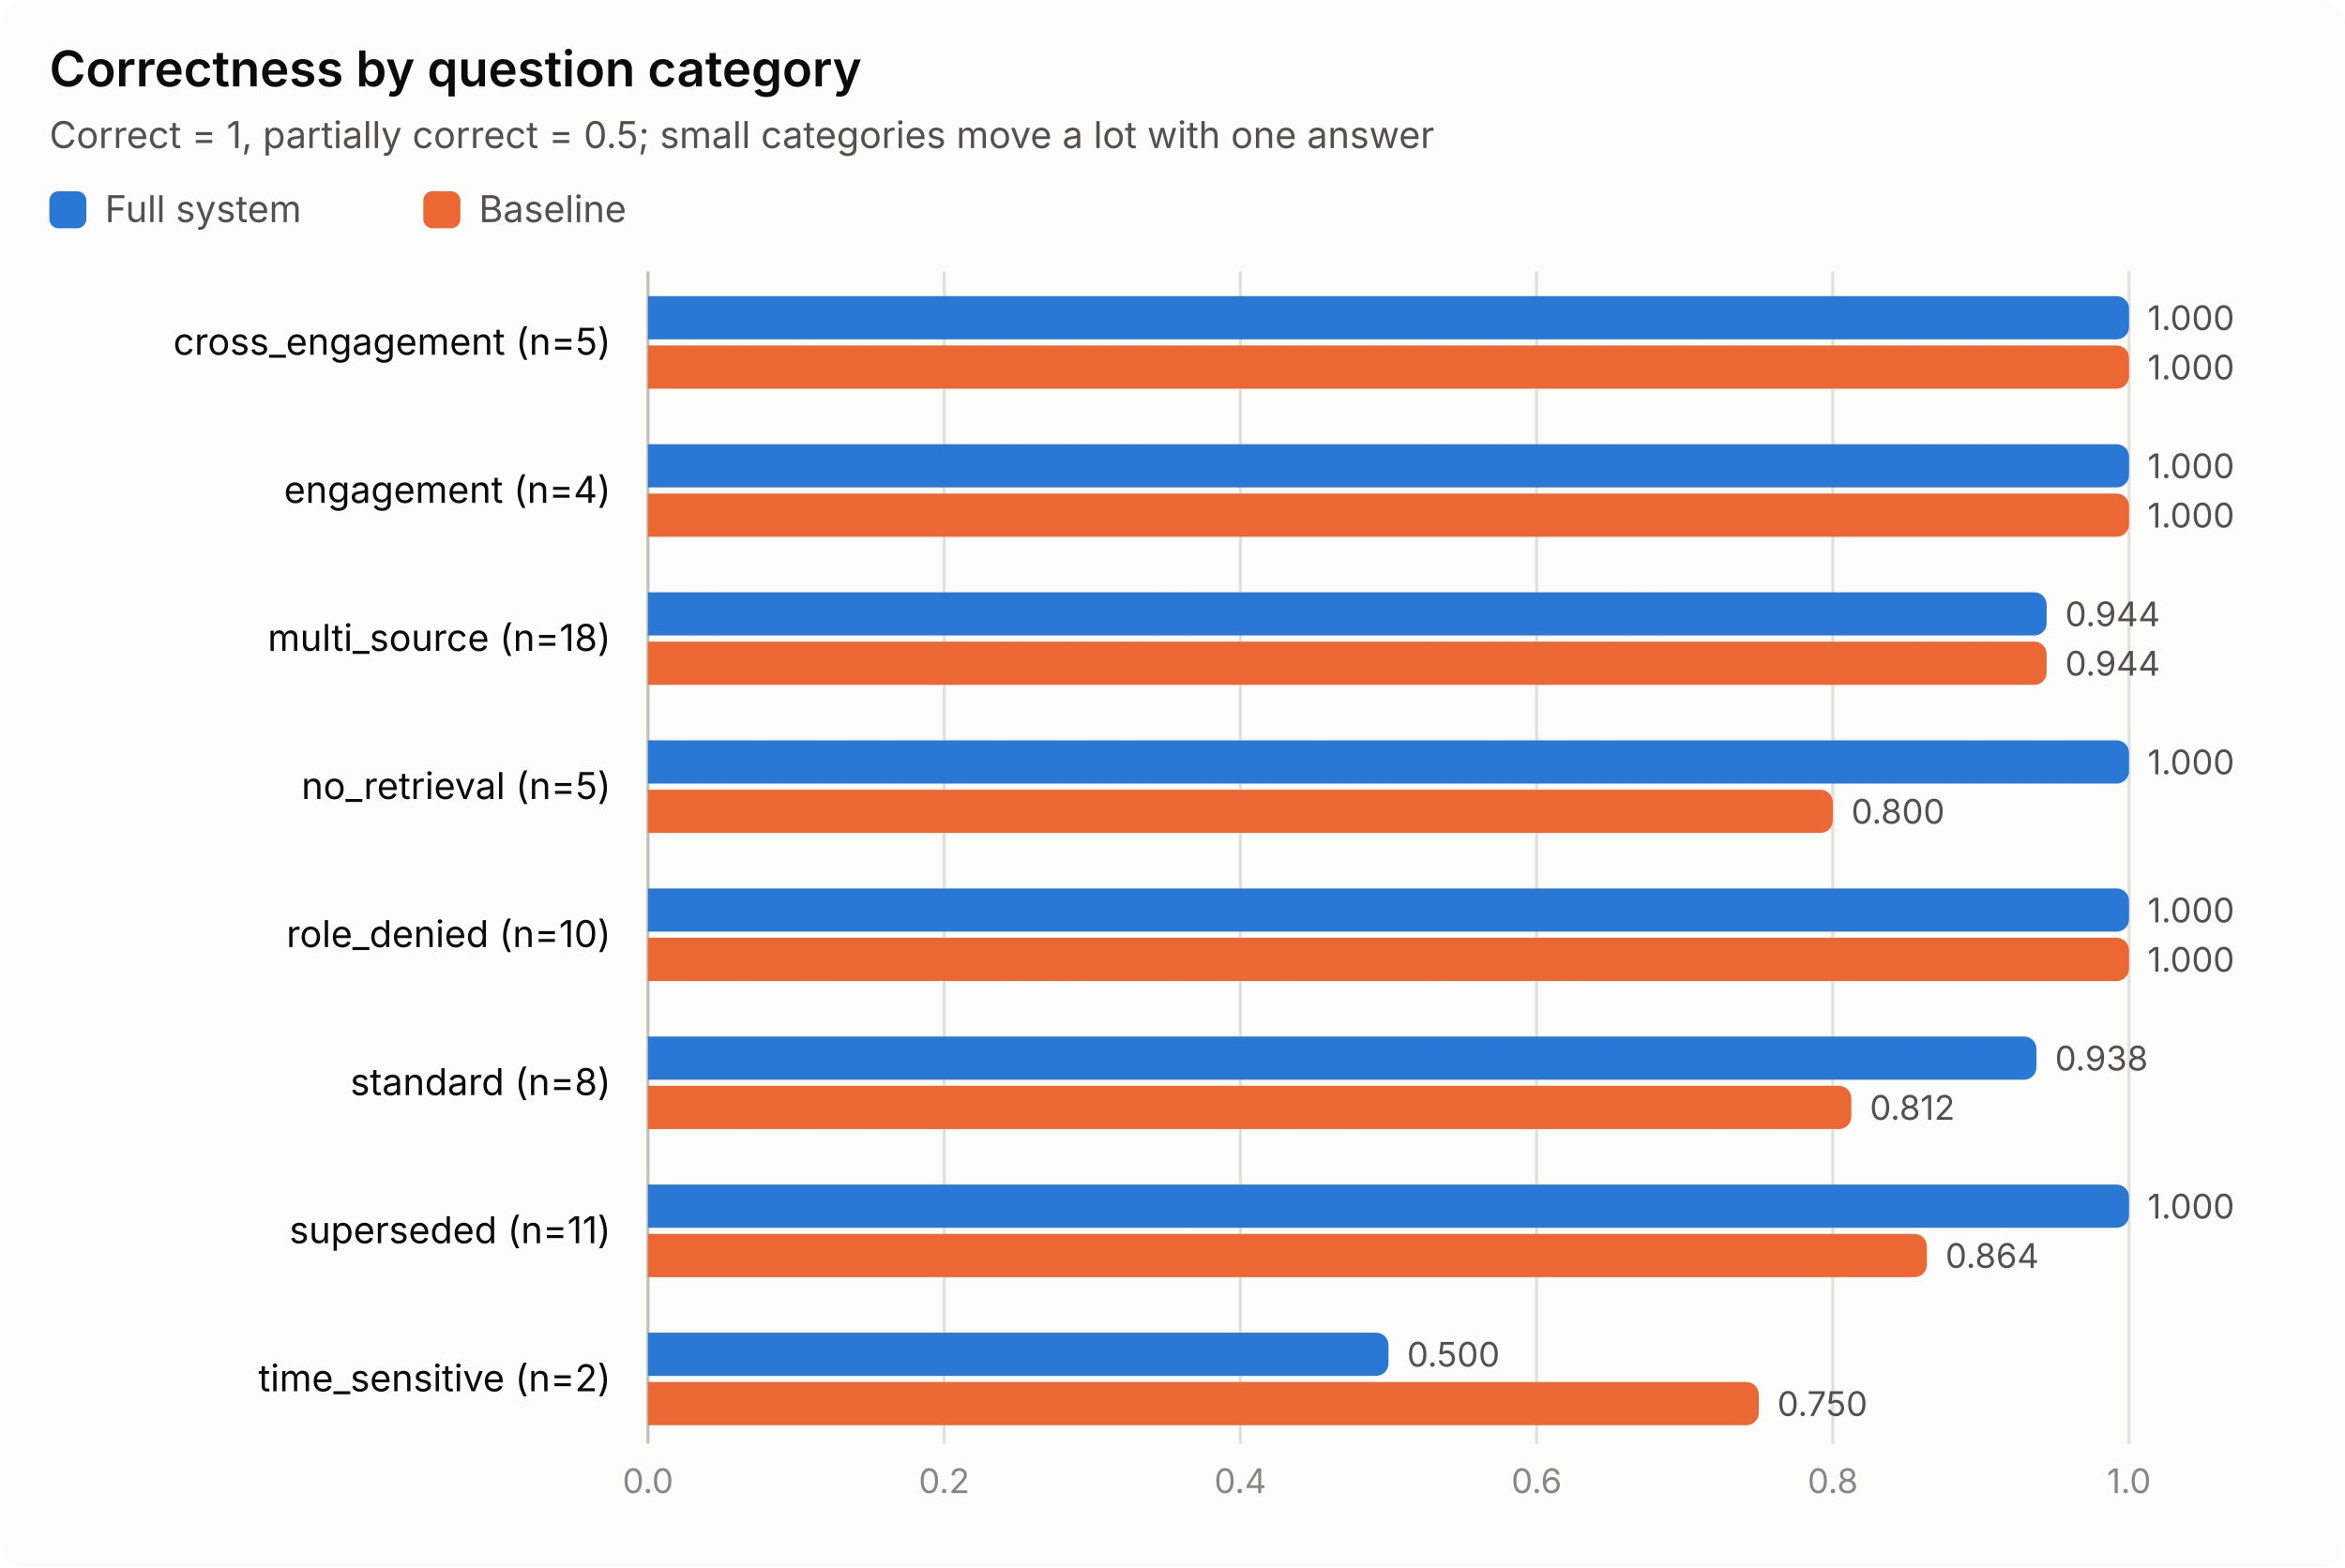
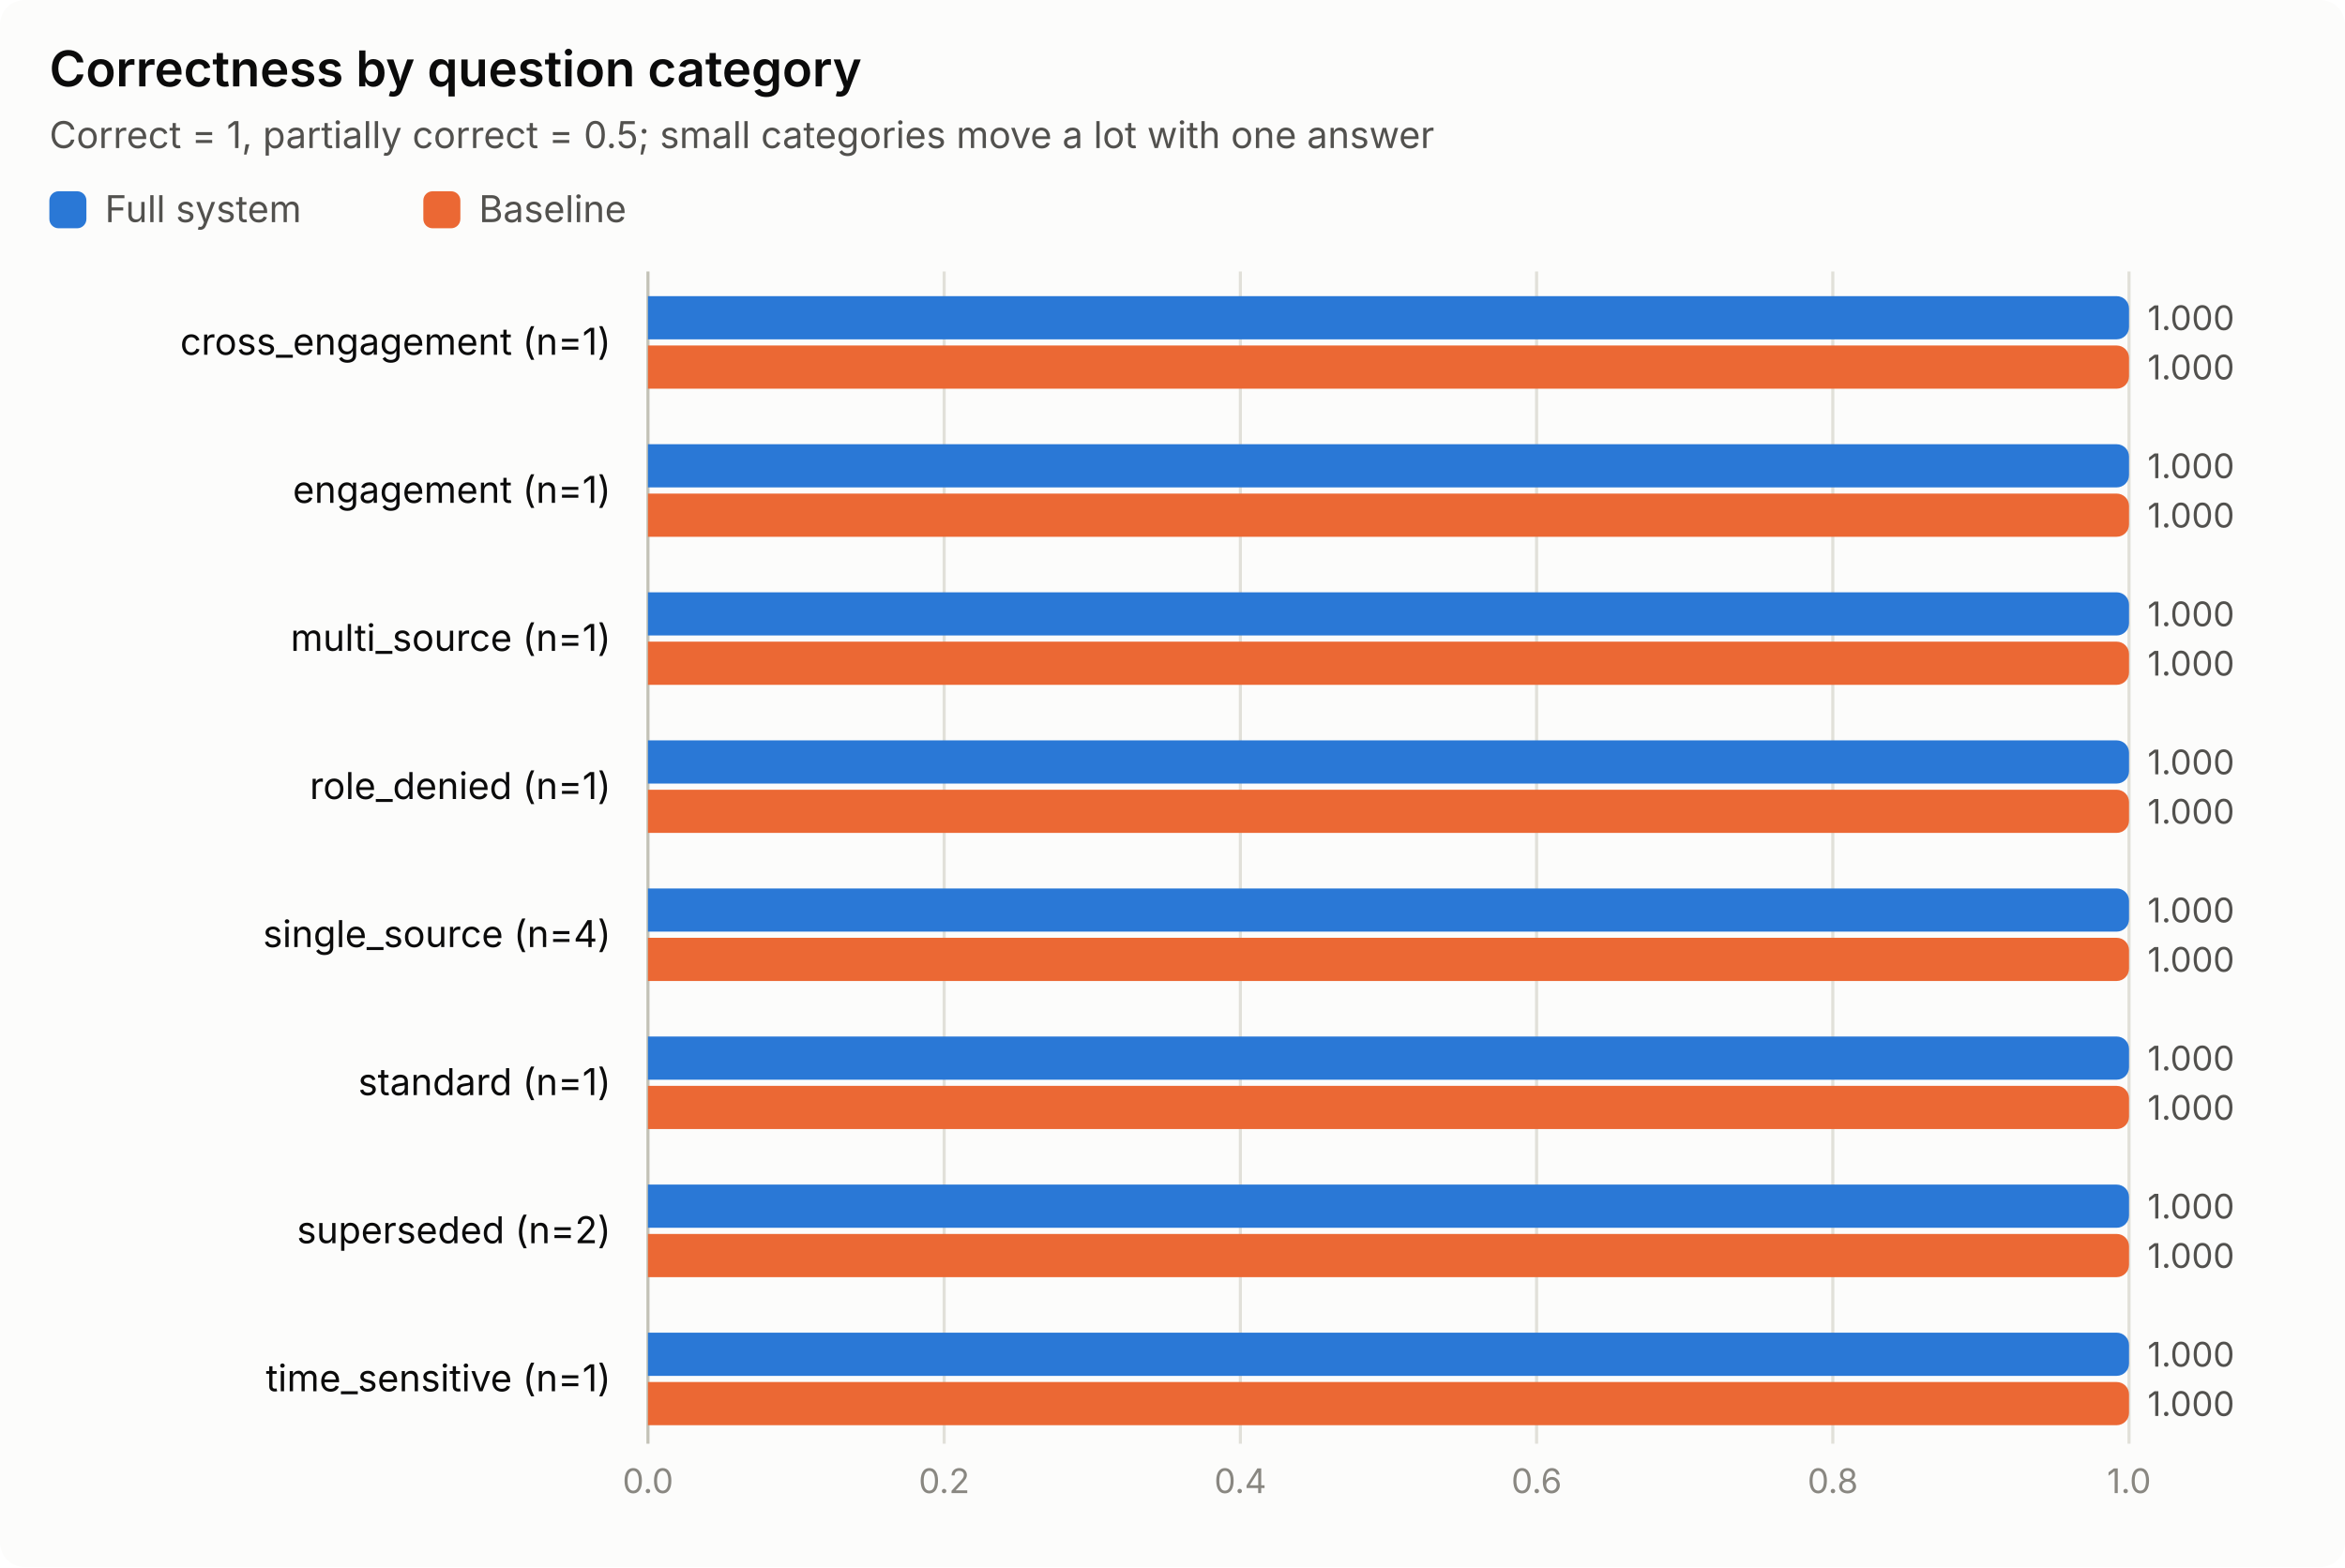
<svg xmlns="http://www.w3.org/2000/svg" width="760" height="508" viewBox="0 0 760 508" role="img" aria-label="Correctness by question category">
  <style>
.bg{fill:#fcfcfb} .ink{fill:#0b0b0b} .ink2{fill:#52514e} .muted{fill:#898781}
.grid{stroke:#e1e0d9} .axis{stroke:#c3c2b7} .target{stroke:#0b0b0b}
.s1{fill:#2a78d6} .s2{fill:#eb6834} .s3{fill:#1baf7a} .s4{fill:#eda100}
.hit{fill:transparent} .hit:hover{fill:rgba(11,11,11,0.05)}
text{font-family:system-ui,-apple-system,"Segoe UI",sans-serif}
@media (prefers-color-scheme: dark){
 .bg{fill:#1a1a19} .ink{fill:#f0efec} .ink2{fill:#c3c2b7}
 .grid{stroke:#2c2c2a} .axis{stroke:#383835} .target{stroke:#f0efec}
 .s1{fill:#3987e5} .s2{fill:#d95926} .s3{fill:#199e70} .s4{fill:#c98500}
 .hit:hover{fill:rgba(255,255,255,0.06)}
}
</style>
  <rect class="bg" width="760" height="508" rx="8" />
  <text class="ink" x="16" y="28" font-size="16" font-weight="600">Correctness by question category</text>
  <text class="ink2" x="16" y="48" font-size="12">Correct = 1, partially correct = 0.5; small categories move a lot with one answer</text>
  <rect class="s1" x="16" y="62" width="12" height="12" rx="3" />
  <text class="ink2" x="34" y="72" font-size="12">Full system</text>
  <rect class="s2" x="137.2" y="62" width="12" height="12" rx="3" />
  <text class="ink2" x="155.2" y="72" font-size="12">Baseline</text>
  <line class="axis" x1="210.0" y1="88" x2="210.0" y2="468.0" stroke-width="1" />
  <text class="muted" x="210.0" y="484.0" font-size="11" text-anchor="middle">0.0</text>
  <line class="grid" x1="306.0" y1="88" x2="306.0" y2="468.0" stroke-width="1" />
  <text class="muted" x="306.0" y="484.0" font-size="11" text-anchor="middle">0.2</text>
  <line class="grid" x1="402.0" y1="88" x2="402.0" y2="468.0" stroke-width="1" />
  <text class="muted" x="402.0" y="484.0" font-size="11" text-anchor="middle">0.4</text>
  <line class="grid" x1="498.0" y1="88" x2="498.0" y2="468.0" stroke-width="1" />
  <text class="muted" x="498.0" y="484.0" font-size="11" text-anchor="middle">0.6</text>
  <line class="grid" x1="594.0" y1="88" x2="594.0" y2="468.0" stroke-width="1" />
  <text class="muted" x="594.0" y="484.0" font-size="11" text-anchor="middle">0.8</text>
  <line class="grid" x1="690.0" y1="88" x2="690.0" y2="468.0" stroke-width="1" />
  <text class="muted" x="690.0" y="484.0" font-size="11" text-anchor="middle">1.0</text>
-   <text class="ink" x="198" y="115.0" font-size="12" text-anchor="end">cross_engagement (n=5)</text>
+   <text class="ink" x="198" y="115.0" font-size="12" text-anchor="end">cross_engagement (n=1)</text>
  <g>
    <rect class="hit" x="210" y="95" width="480" height="16" />
    <path class="s1" d="M210.0,96.0 H686.0 A4,4 0 0 1 690.0,100.0 V106.0 A4,4 0 0 1 686.0,110.0 H210.0 Z" />
    <text class="ink2" x="696.0" y="107" font-size="11">1.000</text>
  </g>
  <g>
    <rect class="hit" x="210" y="111" width="480" height="16" />
    <path class="s2" d="M210.0,112.0 H686.0 A4,4 0 0 1 690.0,116.0 V122.0 A4,4 0 0 1 686.0,126.0 H210.0 Z" />
    <text class="ink2" x="696.0" y="123" font-size="11">1.000</text>
  </g>
-   <text class="ink" x="198" y="163.0" font-size="12" text-anchor="end">engagement (n=4)</text>
+   <text class="ink" x="198" y="163.0" font-size="12" text-anchor="end">engagement (n=1)</text>
  <g>
    <rect class="hit" x="210" y="143" width="480" height="16" />
    <path class="s1" d="M210.0,144.0 H686.0 A4,4 0 0 1 690.0,148.0 V154.0 A4,4 0 0 1 686.0,158.0 H210.0 Z" />
    <text class="ink2" x="696.0" y="155" font-size="11">1.000</text>
  </g>
  <g>
    <rect class="hit" x="210" y="159" width="480" height="16" />
    <path class="s2" d="M210.0,160.0 H686.0 A4,4 0 0 1 690.0,164.0 V170.0 A4,4 0 0 1 686.0,174.0 H210.0 Z" />
    <text class="ink2" x="696.0" y="171" font-size="11">1.000</text>
  </g>
-   <text class="ink" x="198" y="211.0" font-size="12" text-anchor="end">multi_source (n=18)</text>
+   <text class="ink" x="198" y="211.0" font-size="12" text-anchor="end">multi_source (n=1)</text>
  <g>
    <rect class="hit" x="210" y="191" width="480" height="16" />
-     <path class="s1" d="M210.0,192.0 H659.3 A4,4 0 0 1 663.3,196.0 V202.0 A4,4 0 0 1 659.3,206.0 H210.0 Z" />
-     <text class="ink2" x="669.3" y="203" font-size="11">0.944</text>
+     <path class="s1" d="M210.0,192.0 H686.0 A4,4 0 0 1 690.0,196.0 V202.0 A4,4 0 0 1 686.0,206.0 H210.0 Z" />
+     <text class="ink2" x="696.0" y="203" font-size="11">1.000</text>
  </g>
  <g>
    <rect class="hit" x="210" y="207" width="480" height="16" />
-     <path class="s2" d="M210.0,208.0 H659.3 A4,4 0 0 1 663.3,212.0 V218.0 A4,4 0 0 1 659.3,222.0 H210.0 Z" />
-     <text class="ink2" x="669.3" y="219" font-size="11">0.944</text>
+     <path class="s2" d="M210.0,208.0 H686.0 A4,4 0 0 1 690.0,212.0 V218.0 A4,4 0 0 1 686.0,222.0 H210.0 Z" />
+     <text class="ink2" x="696.0" y="219" font-size="11">1.000</text>
  </g>
-   <text class="ink" x="198" y="259.0" font-size="12" text-anchor="end">no_retrieval (n=5)</text>
+   <text class="ink" x="198" y="259.0" font-size="12" text-anchor="end">role_denied (n=1)</text>
  <g>
    <rect class="hit" x="210" y="239" width="480" height="16" />
    <path class="s1" d="M210.0,240.0 H686.0 A4,4 0 0 1 690.0,244.0 V250.0 A4,4 0 0 1 686.0,254.0 H210.0 Z" />
    <text class="ink2" x="696.0" y="251" font-size="11">1.000</text>
  </g>
  <g>
    <rect class="hit" x="210" y="255" width="480" height="16" />
-     <path class="s2" d="M210.0,256.0 H590.0 A4,4 0 0 1 594.0,260.0 V266.0 A4,4 0 0 1 590.0,270.0 H210.0 Z" />
-     <text class="ink2" x="600.0" y="267" font-size="11">0.800</text>
+     <path class="s2" d="M210.0,256.0 H686.0 A4,4 0 0 1 690.0,260.0 V266.0 A4,4 0 0 1 686.0,270.0 H210.0 Z" />
+     <text class="ink2" x="696.0" y="267" font-size="11">1.000</text>
  </g>
-   <text class="ink" x="198" y="307.0" font-size="12" text-anchor="end">role_denied (n=10)</text>
+   <text class="ink" x="198" y="307.0" font-size="12" text-anchor="end">single_source (n=4)</text>
  <g>
    <rect class="hit" x="210" y="287" width="480" height="16" />
    <path class="s1" d="M210.0,288.0 H686.0 A4,4 0 0 1 690.0,292.0 V298.0 A4,4 0 0 1 686.0,302.0 H210.0 Z" />
    <text class="ink2" x="696.0" y="299" font-size="11">1.000</text>
  </g>
  <g>
    <rect class="hit" x="210" y="303" width="480" height="16" />
    <path class="s2" d="M210.0,304.0 H686.0 A4,4 0 0 1 690.0,308.0 V314.0 A4,4 0 0 1 686.0,318.0 H210.0 Z" />
    <text class="ink2" x="696.0" y="315" font-size="11">1.000</text>
  </g>
-   <text class="ink" x="198" y="355.0" font-size="12" text-anchor="end">standard (n=8)</text>
+   <text class="ink" x="198" y="355.0" font-size="12" text-anchor="end">standard (n=1)</text>
  <g>
    <rect class="hit" x="210" y="335" width="480" height="16" />
-     <path class="s1" d="M210.0,336.0 H656.0 A4,4 0 0 1 660.0,340.0 V346.0 A4,4 0 0 1 656.0,350.0 H210.0 Z" />
-     <text class="ink2" x="666.0" y="347" font-size="11">0.938</text>
+     <path class="s1" d="M210.0,336.0 H686.0 A4,4 0 0 1 690.0,340.0 V346.0 A4,4 0 0 1 686.0,350.0 H210.0 Z" />
+     <text class="ink2" x="696.0" y="347" font-size="11">1.000</text>
  </g>
  <g>
    <rect class="hit" x="210" y="351" width="480" height="16" />
-     <path class="s2" d="M210.0,352.0 H596.0 A4,4 0 0 1 600.0,356.0 V362.0 A4,4 0 0 1 596.0,366.0 H210.0 Z" />
-     <text class="ink2" x="606.0" y="363" font-size="11">0.812</text>
+     <path class="s2" d="M210.0,352.0 H686.0 A4,4 0 0 1 690.0,356.0 V362.0 A4,4 0 0 1 686.0,366.0 H210.0 Z" />
+     <text class="ink2" x="696.0" y="363" font-size="11">1.000</text>
  </g>
-   <text class="ink" x="198" y="403.0" font-size="12" text-anchor="end">superseded (n=11)</text>
+   <text class="ink" x="198" y="403.0" font-size="12" text-anchor="end">superseded (n=2)</text>
  <g>
    <rect class="hit" x="210" y="383" width="480" height="16" />
    <path class="s1" d="M210.0,384.0 H686.0 A4,4 0 0 1 690.0,388.0 V394.0 A4,4 0 0 1 686.0,398.0 H210.0 Z" />
    <text class="ink2" x="696.0" y="395" font-size="11">1.000</text>
  </g>
  <g>
    <rect class="hit" x="210" y="399" width="480" height="16" />
-     <path class="s2" d="M210.0,400.0 H620.5 A4,4 0 0 1 624.5,404.0 V410.0 A4,4 0 0 1 620.5,414.0 H210.0 Z" />
-     <text class="ink2" x="630.5" y="411" font-size="11">0.864</text>
+     <path class="s2" d="M210.0,400.0 H686.0 A4,4 0 0 1 690.0,404.0 V410.0 A4,4 0 0 1 686.0,414.0 H210.0 Z" />
+     <text class="ink2" x="696.0" y="411" font-size="11">1.000</text>
  </g>
-   <text class="ink" x="198" y="451.0" font-size="12" text-anchor="end">time_sensitive (n=2)</text>
+   <text class="ink" x="198" y="451.0" font-size="12" text-anchor="end">time_sensitive (n=1)</text>
  <g>
    <rect class="hit" x="210" y="431" width="480" height="16" />
-     <path class="s1" d="M210.0,432.0 H446.0 A4,4 0 0 1 450.0,436.0 V442.0 A4,4 0 0 1 446.0,446.0 H210.0 Z" />
-     <text class="ink2" x="456.0" y="443" font-size="11">0.500</text>
+     <path class="s1" d="M210.0,432.0 H686.0 A4,4 0 0 1 690.0,436.0 V442.0 A4,4 0 0 1 686.0,446.0 H210.0 Z" />
+     <text class="ink2" x="696.0" y="443" font-size="11">1.000</text>
  </g>
  <g>
    <rect class="hit" x="210" y="447" width="480" height="16" />
-     <path class="s2" d="M210.0,448.0 H566.0 A4,4 0 0 1 570.0,452.0 V458.0 A4,4 0 0 1 566.0,462.0 H210.0 Z" />
-     <text class="ink2" x="576.0" y="459" font-size="11">0.750</text>
+     <path class="s2" d="M210.0,448.0 H686.0 A4,4 0 0 1 690.0,452.0 V458.0 A4,4 0 0 1 686.0,462.0 H210.0 Z" />
+     <text class="ink2" x="696.0" y="459" font-size="11">1.000</text>
  </g>
</svg>
